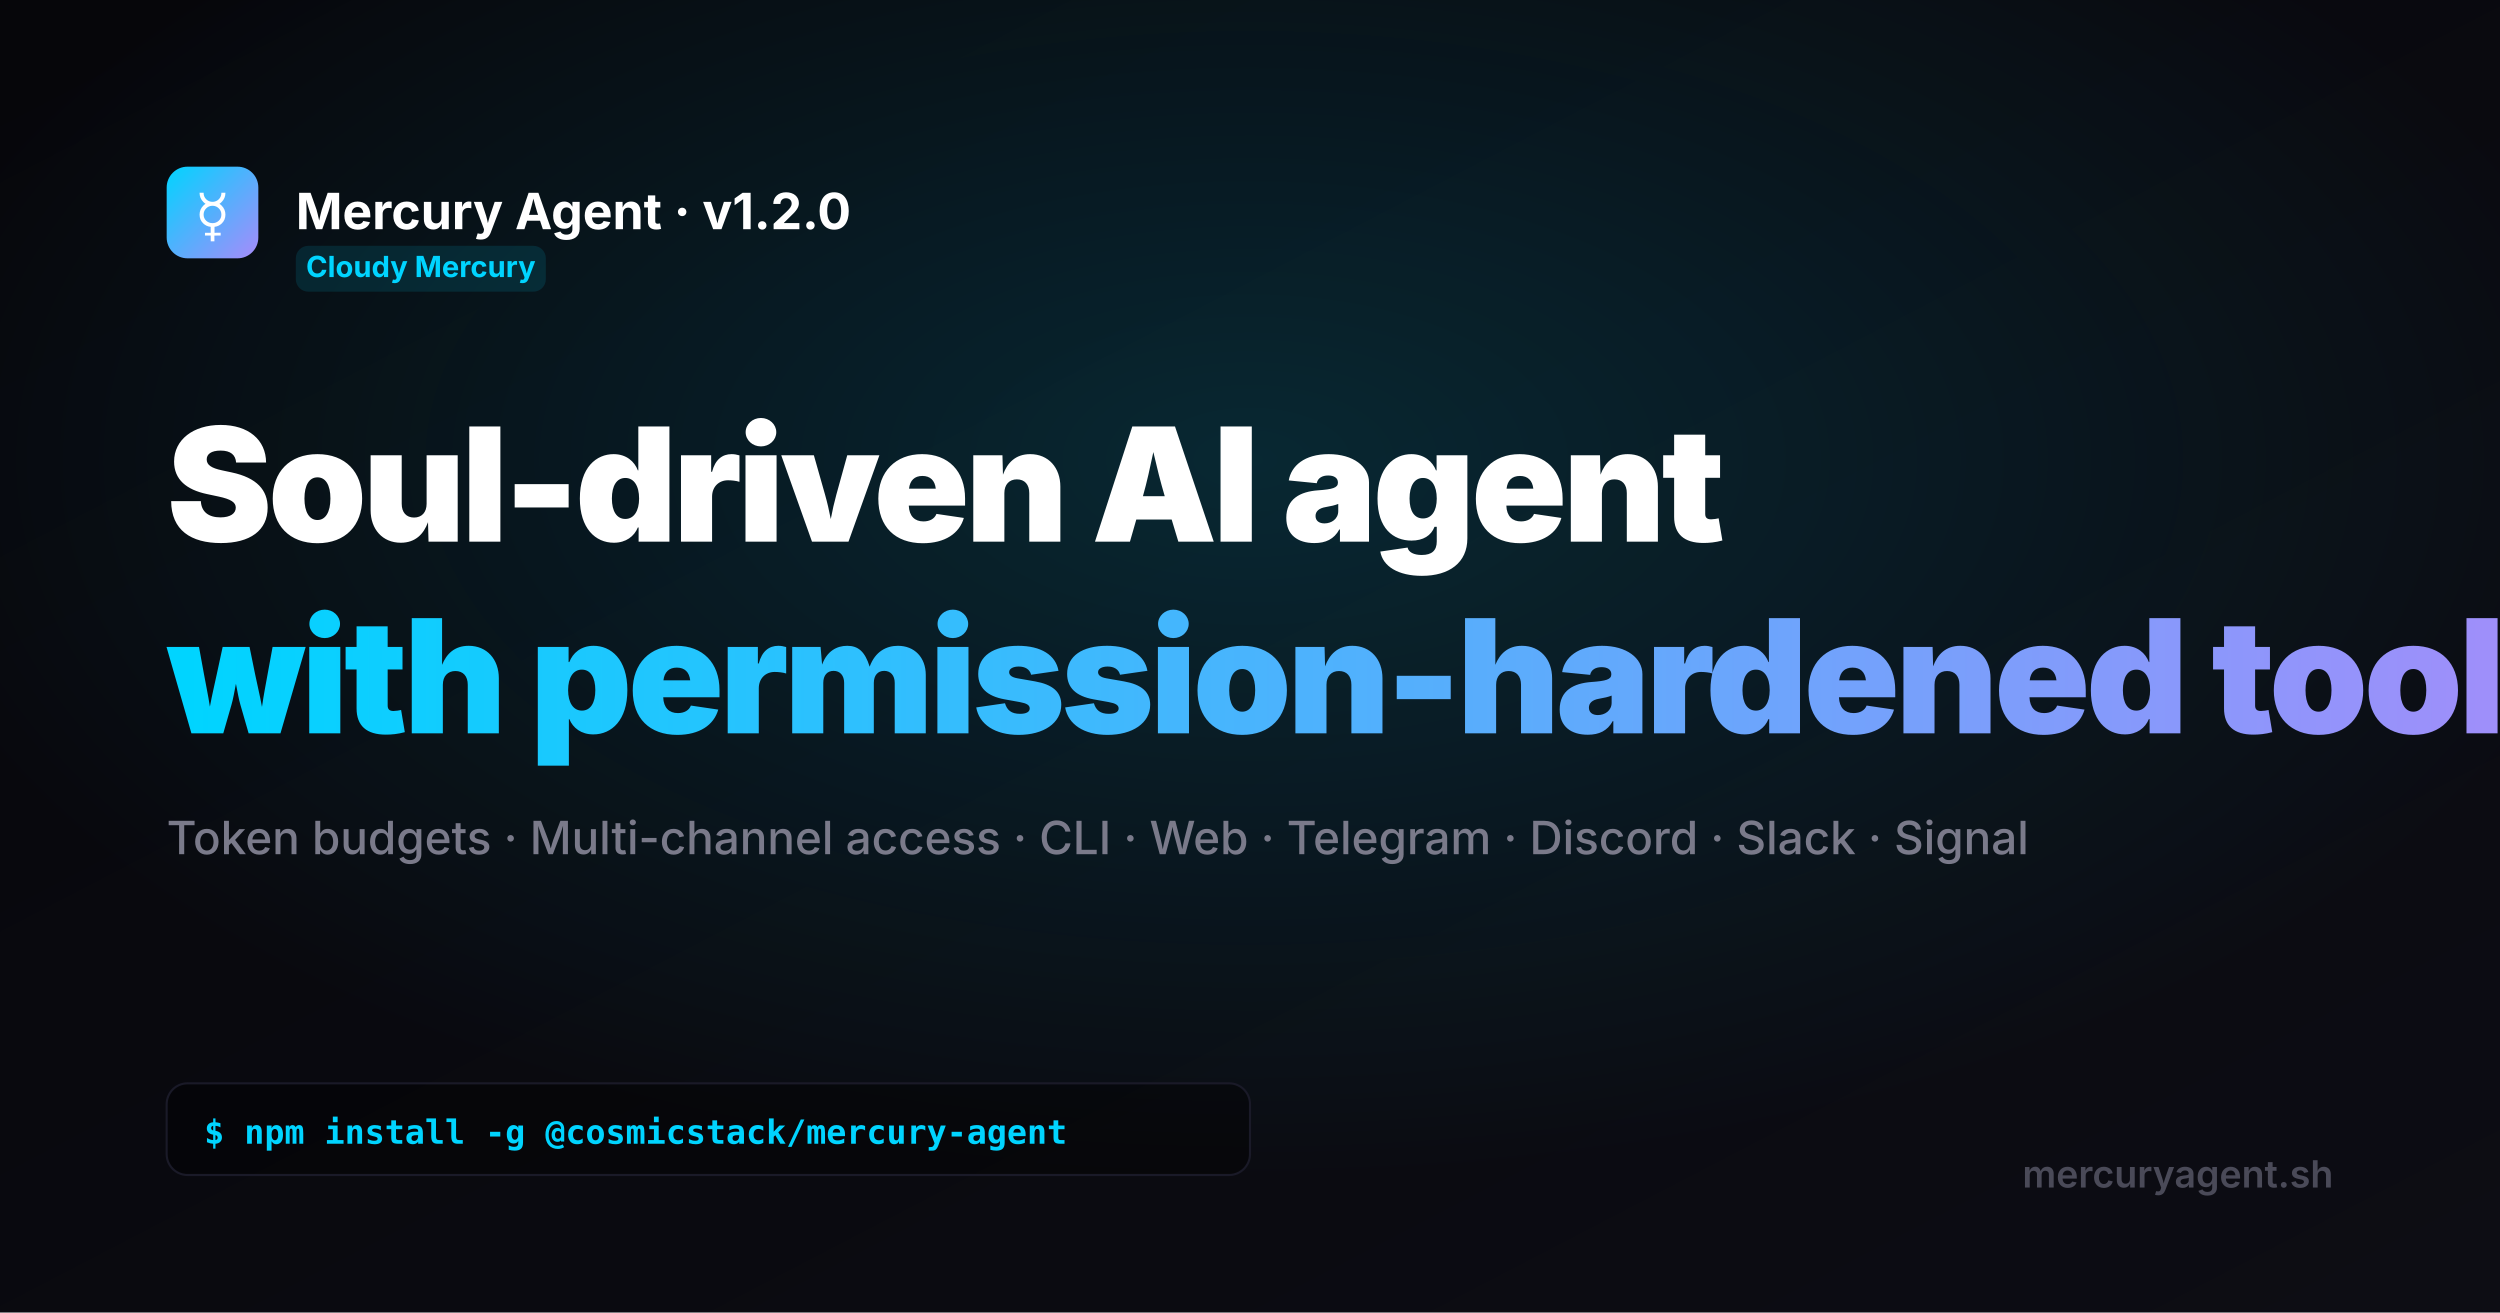
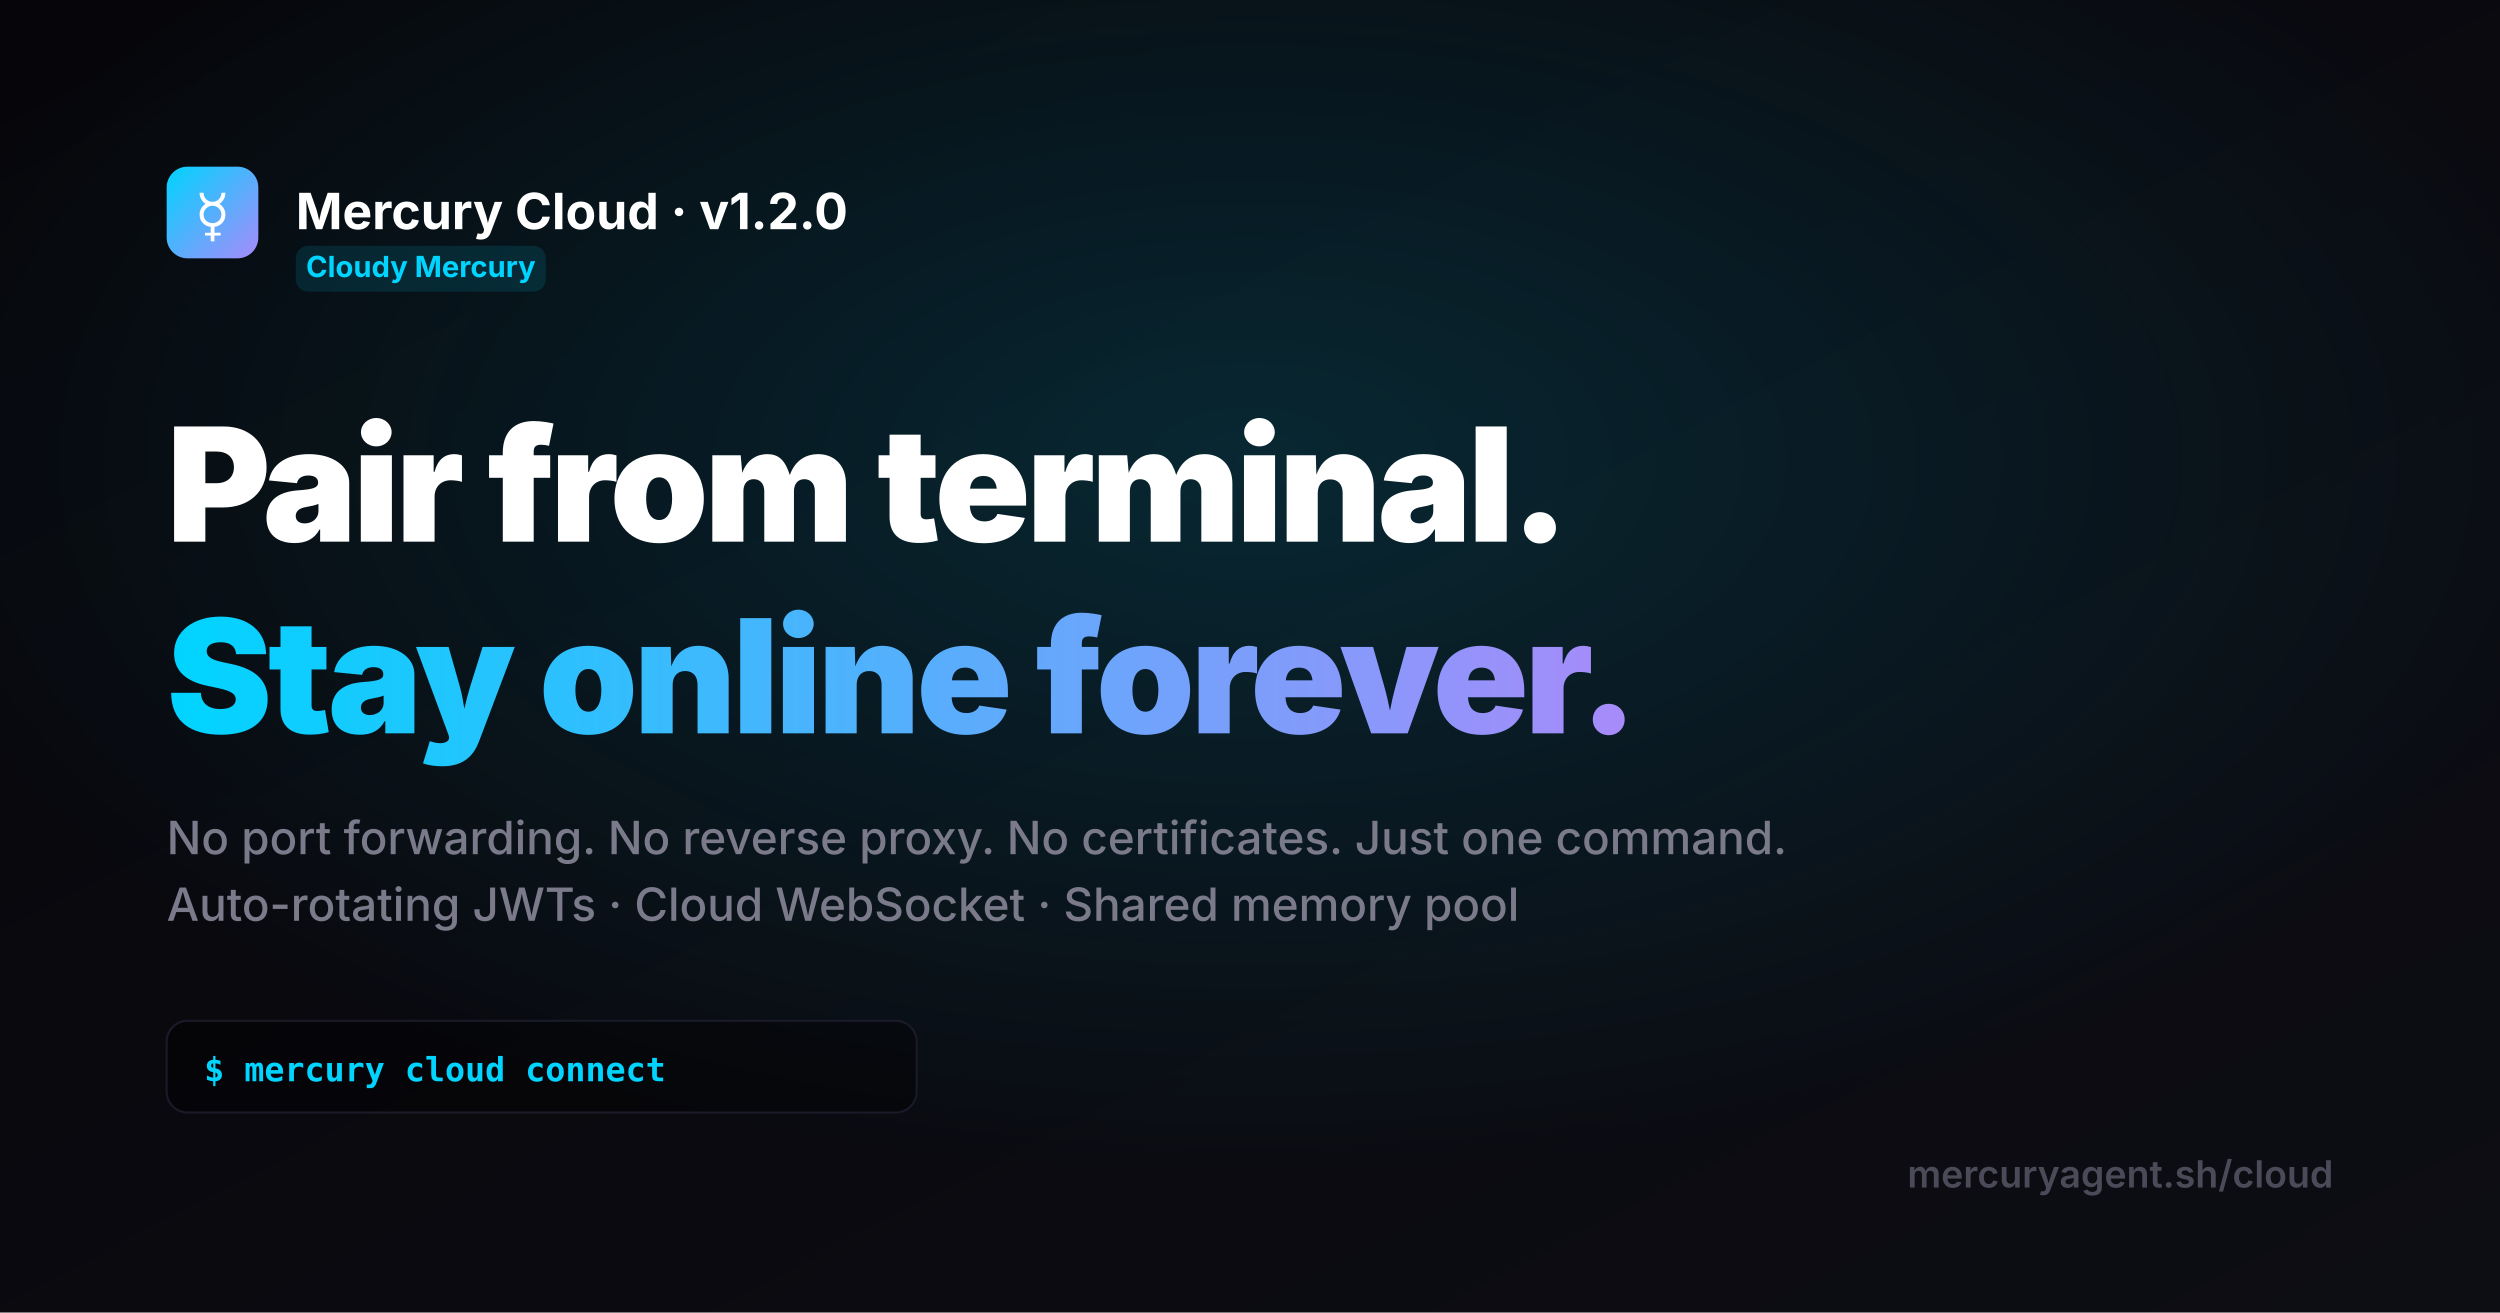
<svg xmlns="http://www.w3.org/2000/svg" width="1200" height="630" viewBox="0 0 1200 630">
  <defs>
    <linearGradient id="bg" x1="0" y1="0" x2="1" y2="1">
      <stop offset="0%" stop-color="#06060a" />
      <stop offset="100%" stop-color="#0d0d14" />
    </linearGradient>
    <linearGradient id="accent" x1="0" y1="0" x2="1" y2="0">
      <stop offset="0%" stop-color="#00d4ff" />
      <stop offset="100%" stop-color="#a78bfa" />
    </linearGradient>
    <radialGradient id="glow" cx="50%" cy="35%" r="55%">
      <stop offset="0%" stop-color="#00d4ff" stop-opacity="0.15" />
      <stop offset="100%" stop-color="#00d4ff" stop-opacity="0" />
    </radialGradient>
    <linearGradient id="logoGrad" x1="0%" y1="0%" x2="100%" y2="100%">
      <stop offset="0%" stop-color="#00d4ff" />
      <stop offset="100%" stop-color="#a78bfa" />
    </linearGradient>
  </defs>
  <rect width="1200" height="630" fill="url(#bg)" />
  <rect width="1200" height="630" fill="url(#glow)" />
  <g transform="translate(80, 80)">
    <rect width="44" height="44" rx="10" fill="url(#logoGrad)" />
    <text x="22" y="33" font-family="serif" font-size="28" fill="white" text-anchor="middle">☿</text>
-     <text x="62" y="30" font-family="Inter, system-ui, sans-serif" font-size="24" font-weight="700" fill="#ffffff">Mercury Agent  ·  v1.2.0</text>
+     <text x="62" y="30" font-family="Inter, system-ui, sans-serif" font-size="24" font-weight="700" fill="#ffffff">Mercury Cloud  ·  v1.2.0</text>
    <rect x="62" y="38" width="120" height="22" rx="6" fill="rgba(0,212,255,0.12)" />
    <text x="122" y="53" font-family="Inter, system-ui, sans-serif" font-size="14" font-weight="700" fill="#00d4ff" text-anchor="middle">Cloudy Mercury</text>
  </g>
-   <text x="80" y="260" font-family="Inter, system-ui, sans-serif" font-size="76" font-weight="900" fill="#ffffff" letter-spacing="-2">Soul-driven AI agent</text>
-   <text x="80" y="352" font-family="Inter, system-ui, sans-serif" font-size="76" font-weight="900" fill="url(#accent)" letter-spacing="-2">with permission-hardened tools.</text>
+   <text x="80" y="260" font-family="Inter, system-ui, sans-serif" font-size="76" font-weight="900" fill="#ffffff" letter-spacing="-2">Pair from terminal.</text>
+   <text x="80" y="352" font-family="Inter, system-ui, sans-serif" font-size="76" font-weight="900" fill="url(#accent)" letter-spacing="-2">Stay online forever.</text>
  <text x="80" y="410" font-family="Inter, system-ui, sans-serif" font-size="22" font-weight="500" fill="#7a7a8a">
-     Token budgets  ·  Multi-channel access  ·  CLI  ·  Web  ·  Telegram  ·  Discord  ·  Slack  ·  Signal
+     No port forwarding. No reverse proxy. No certificates. Just one command.
  </text>
-   <g transform="translate(80, 520)">
-     <rect width="520" height="44" rx="10" fill="rgba(0,0,0,0.4)" stroke="#1a1a28" />
-     <text x="18" y="29" font-family="JetBrains Mono, ui-monospace, monospace" font-size="16" font-weight="600" fill="#00d4ff">$ npm install -g @cosmicstack/mercury-agent</text>
+   <text x="80" y="442" font-family="Inter, system-ui, sans-serif" font-size="22" font-weight="500" fill="#7a7a8a">
+     Auto-rotating JWTs  ·  Cloud WebSocket  ·  Shared memory pool
+   </text>
+   <g transform="translate(80, 490)">
+     <rect width="360" height="44" rx="10" fill="rgba(0,0,0,0.4)" stroke="#1a1a28" />
+     <text x="18" y="29" font-family="JetBrains Mono, ui-monospace, monospace" font-size="16" font-weight="600" fill="#00d4ff">$ mercury cloud connect</text>
  </g>
-   <text x="1120" y="570" font-family="Inter, system-ui, sans-serif" font-size="18" font-weight="600" fill="#4a4a58" text-anchor="end">mercuryagent.sh</text>
+   <text x="1120" y="570" font-family="Inter, system-ui, sans-serif" font-size="18" font-weight="600" fill="#4a4a58" text-anchor="end">mercuryagent.sh/cloud</text>
</svg>
